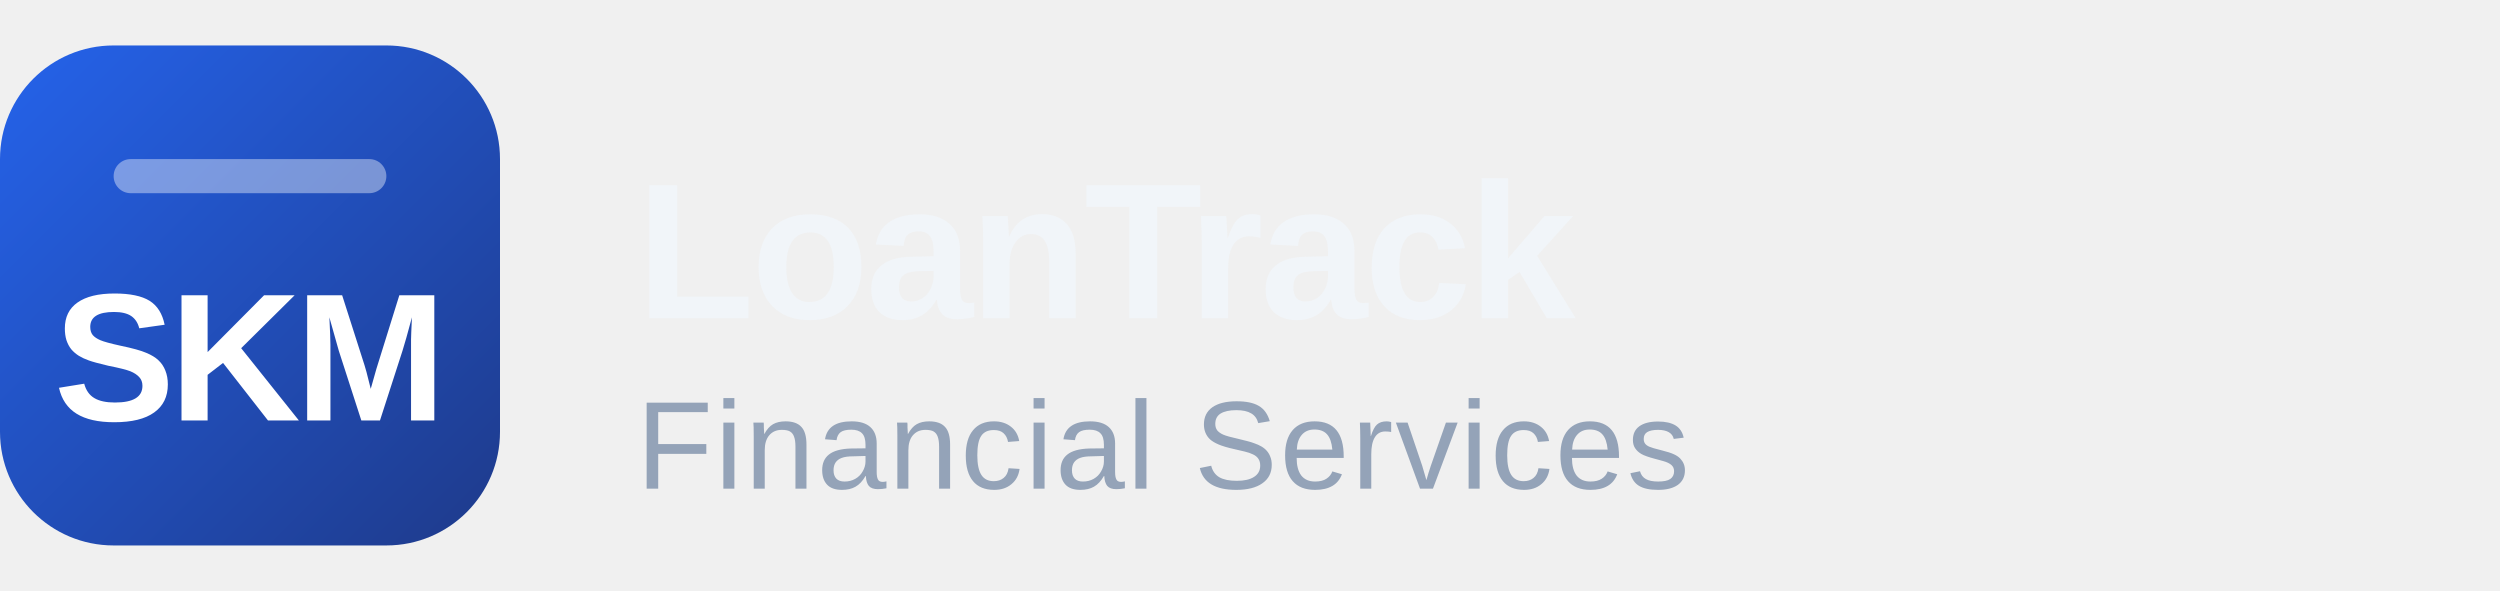
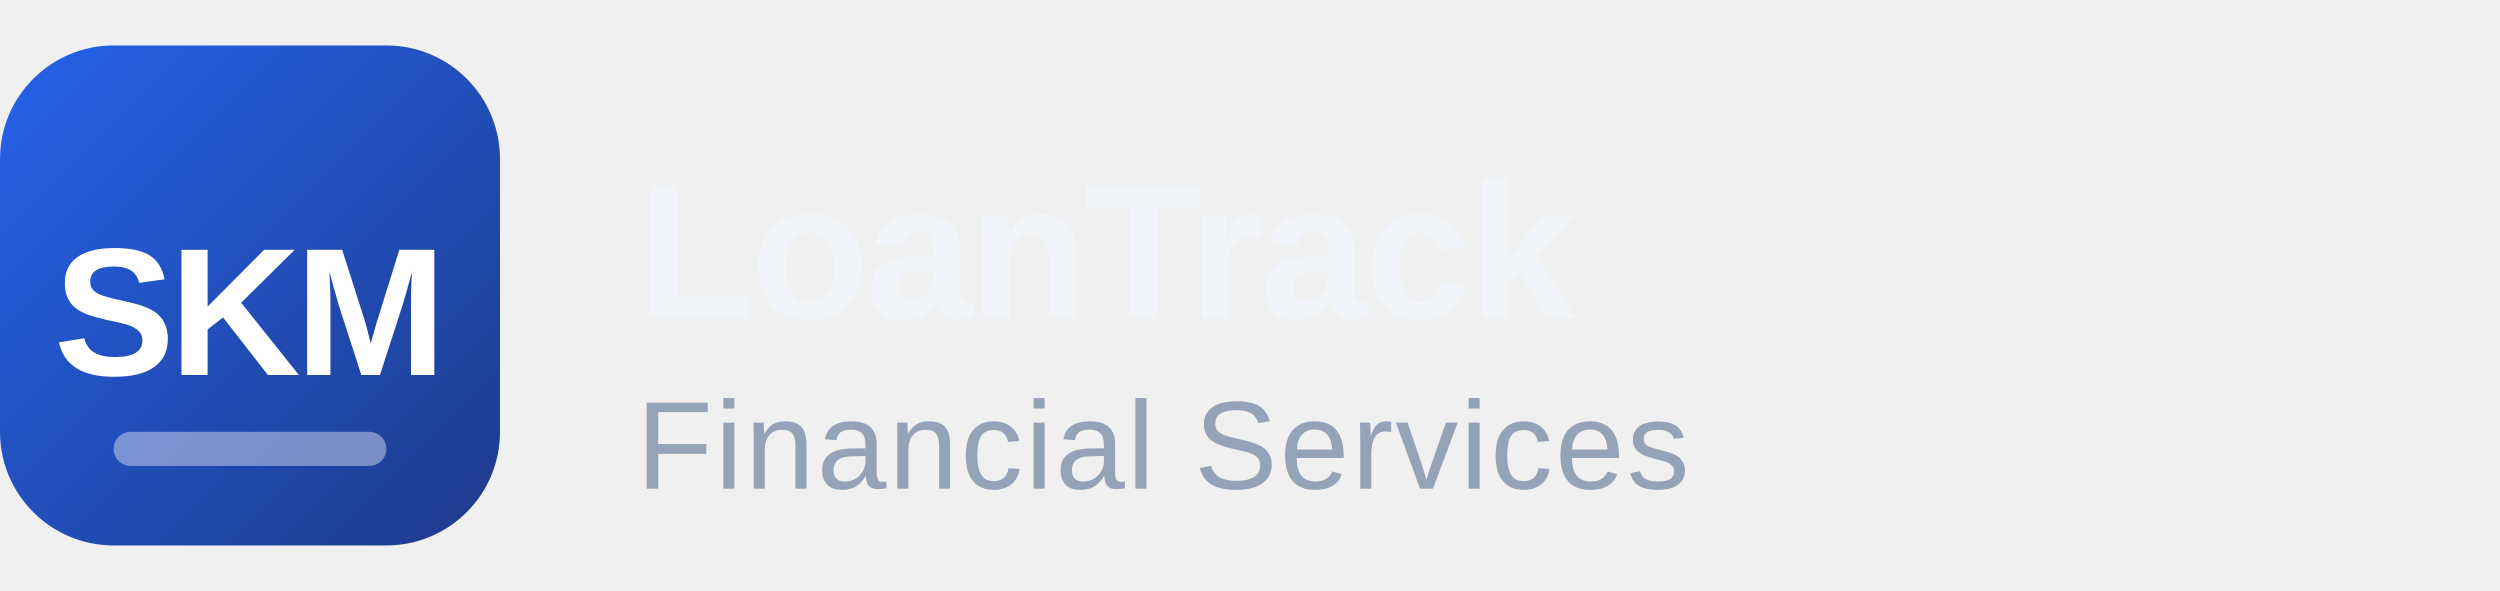
<svg xmlns="http://www.w3.org/2000/svg" viewBox="0 0 220 52">
  <defs>
    <linearGradient id="iconBg" x1="0%" y1="0%" x2="100%" y2="100%">
      <stop offset="0%" style="stop-color:#2563EB" />
      <stop offset="100%" style="stop-color:#1E3A8A" />
    </linearGradient>
  </defs>
  <rect width="44" height="44" rx="10" x="0" y="4" fill="url(#iconBg)" />
-   <rect x="10" y="14" width="24" height="3" rx="1.5" fill="white" opacity="0.4" />
-   <text x="22" y="37" font-family="Arial Black, Arial, sans-serif" font-weight="900" font-size="16" fill="white" text-anchor="middle" letter-spacing="-0.5">SKM</text>
+   <text x="22" y="33" font-family="Arial Black, Arial, sans-serif" font-weight="900" font-size="16" fill="white" text-anchor="middle" letter-spacing="-0.5">SKM</text>
+   <rect x="10" y="38" width="24" height="3" rx="1.5" fill="white" opacity="0.4" />
  <text x="56" y="28" font-family="Arial, sans-serif" font-weight="700" font-size="17" fill="#F1F5F9" letter-spacing="-0.3">LoanTrack</text>
  <text x="56" y="43" font-family="Arial, sans-serif" font-weight="400" font-size="11" fill="#94A3B8" letter-spacing="0.2">Financial Services</text>
</svg>
